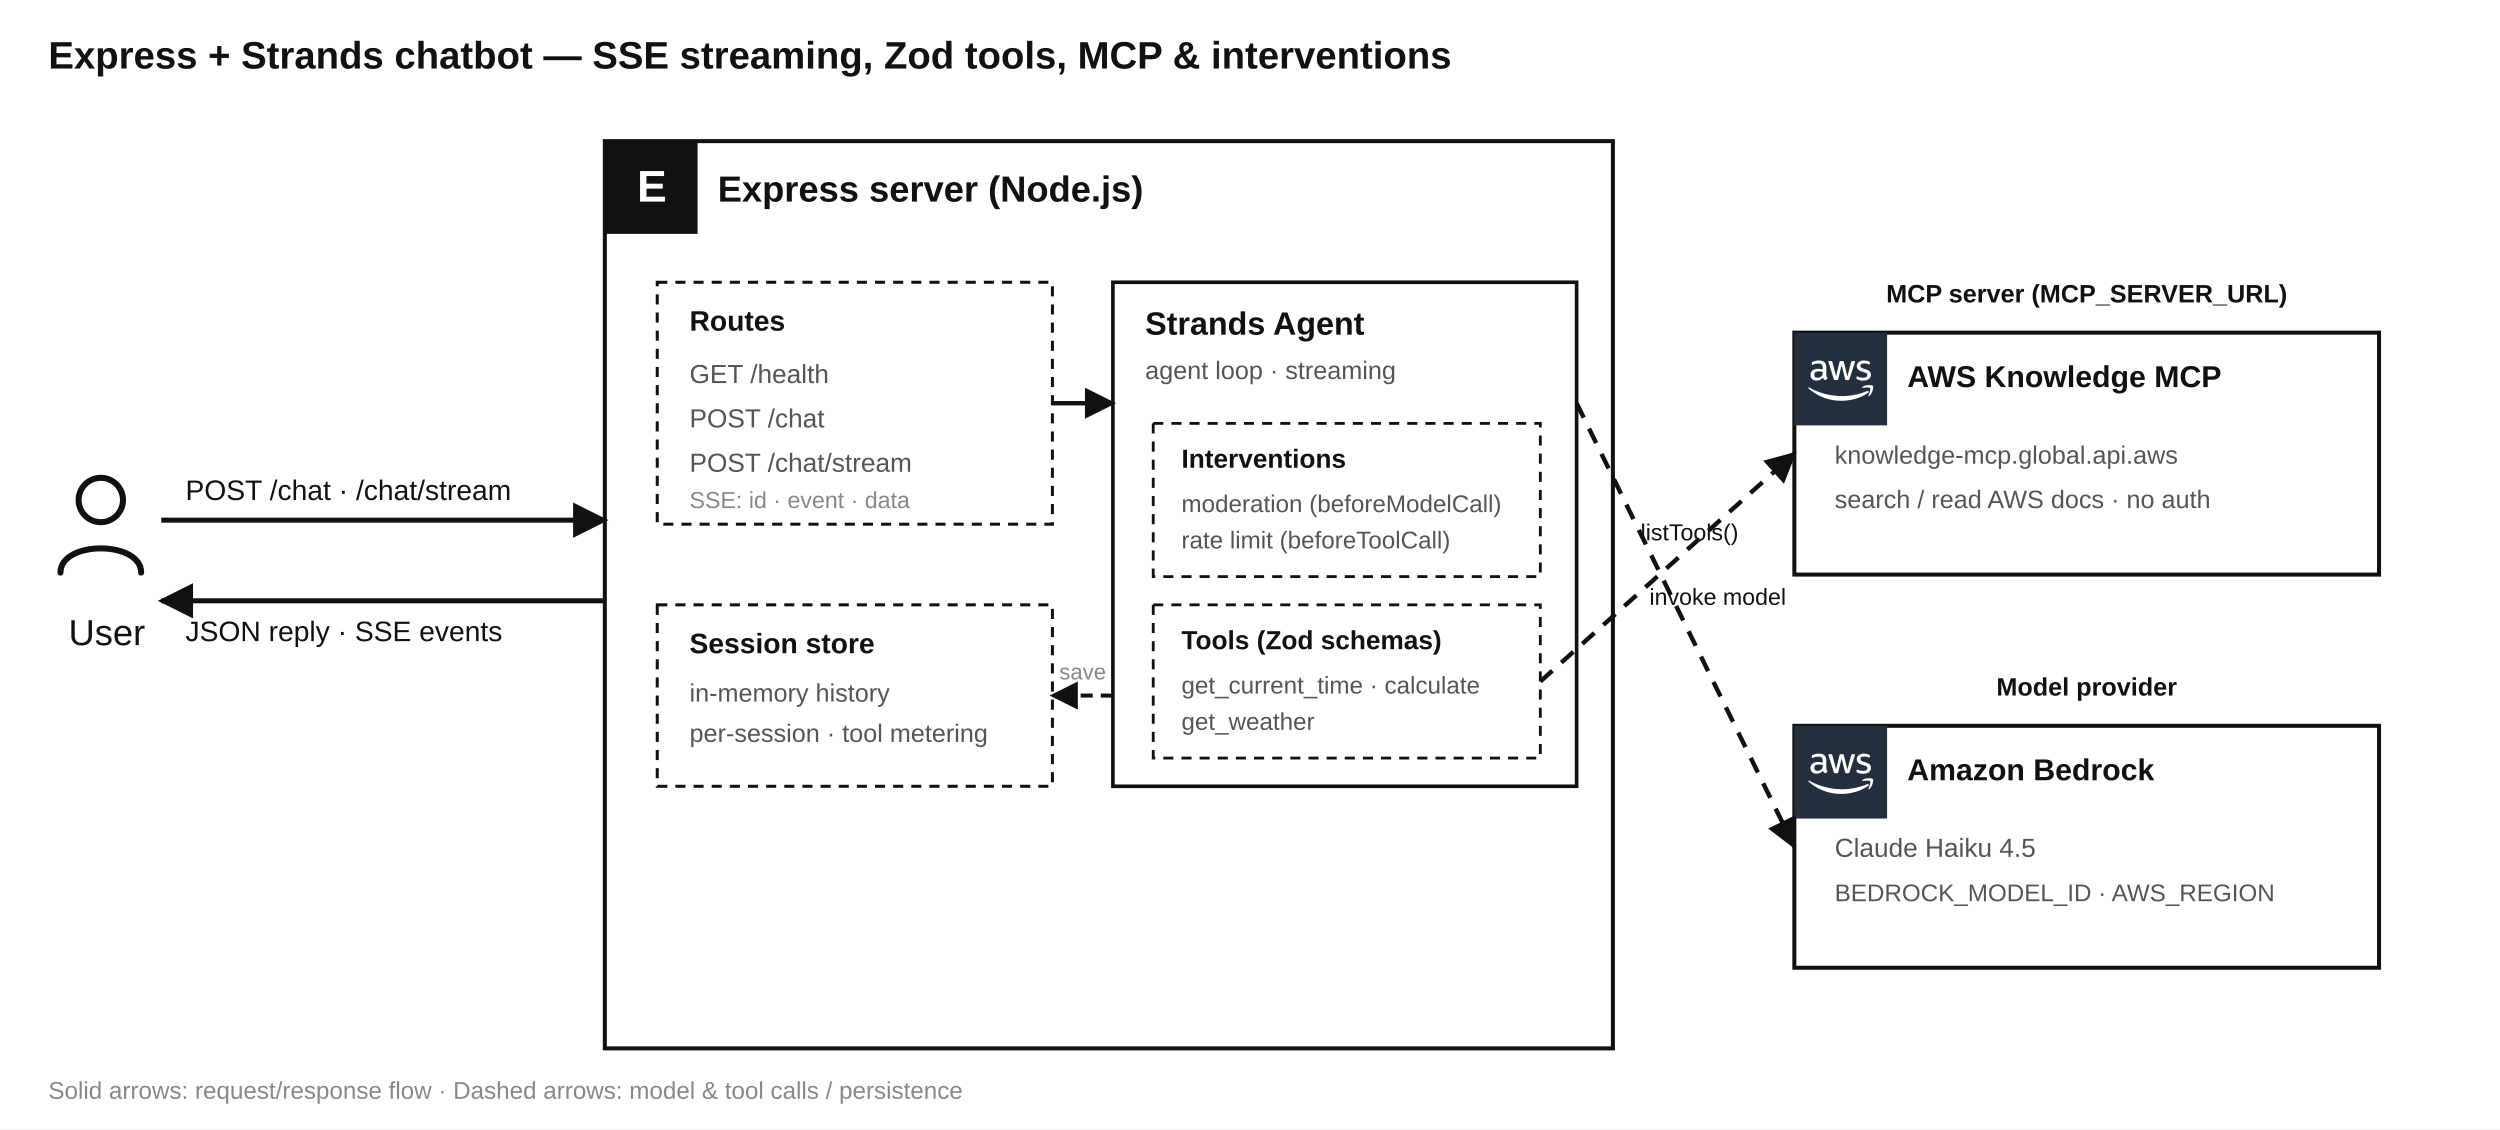
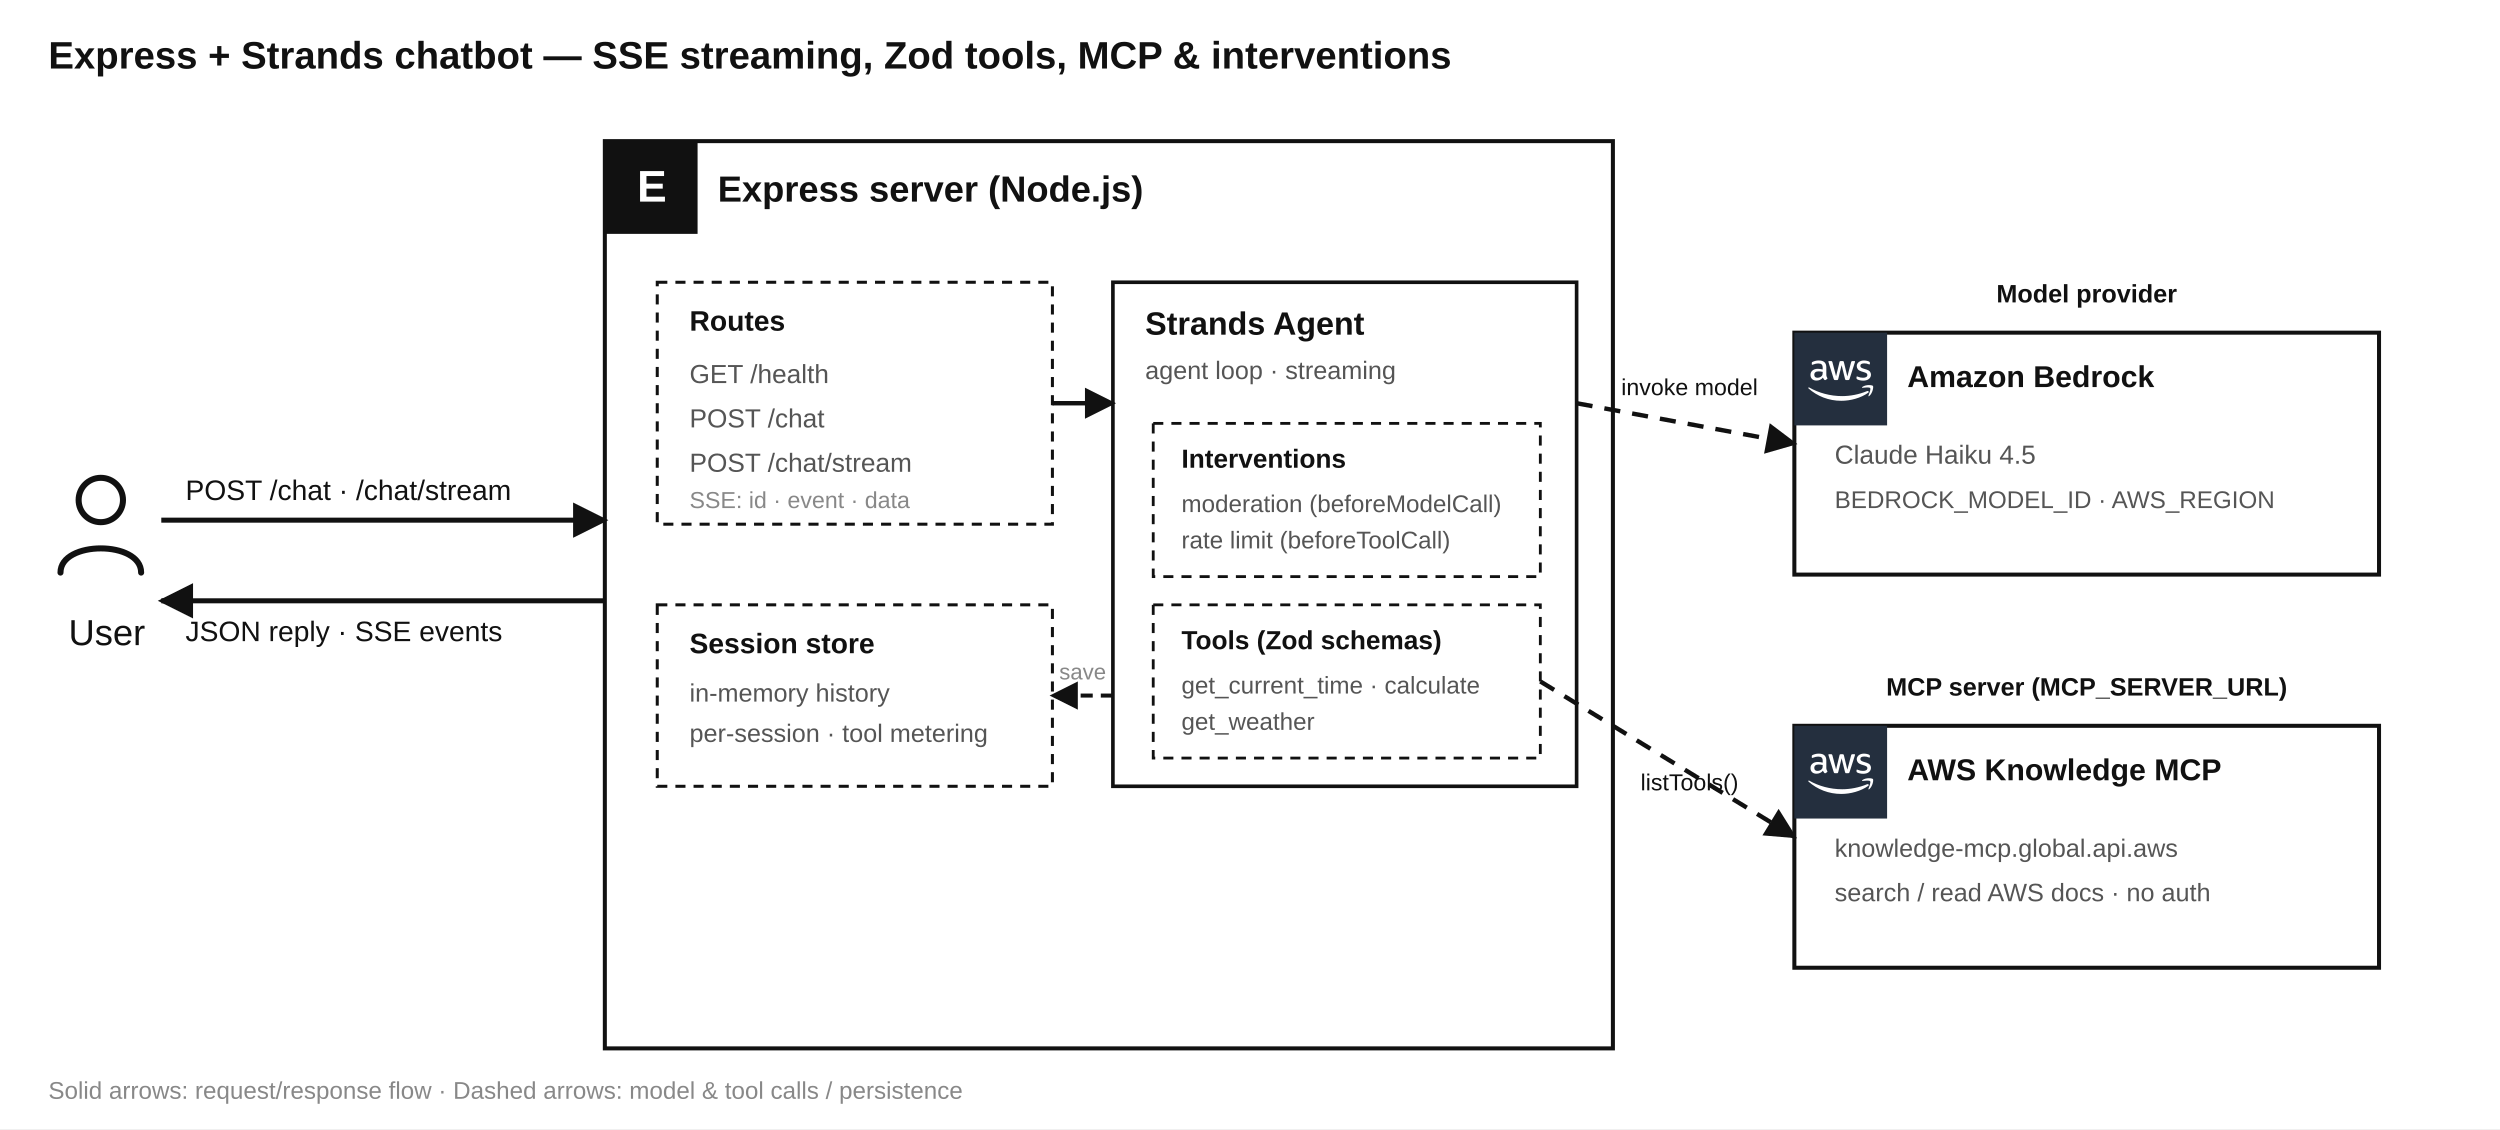
<svg xmlns="http://www.w3.org/2000/svg" viewBox="0 0 1240 560" font-family="Arial, Helvetica, sans-serif">
  <defs>
    <marker id="arrow" viewBox="0 0 10 10" refX="9" refY="5" markerWidth="7" markerHeight="7" orient="auto-start-reverse">
      <path d="M0 0 L10 5 L0 10 z" fill="#111" />
    </marker>
    <g id="user" fill="none" stroke="#111" stroke-width="3">
      <circle cx="26" cy="18" r="11" />
      <path d="M6 54 c0-16 40-16 40 0" stroke-linecap="round" />
    </g>
    <g id="aws-logo">
      <rect fill="#242F3E" x="0" y="0" width="40" height="40" />
      <path fill="#FFFFFF" d="M32.698,23.901 C33.059,24.37 32.298,26.3 31.957,27.164 C31.853,27.426 32.075,27.529 32.307,27.332 C33.82,26.048 34.212,23.357 33.901,22.969 C33.594,22.583 30.95,22.252 29.338,23.401 C29.089,23.578 29.132,23.822 29.407,23.79 C30.315,23.678 32.338,23.433 32.698,23.901 L32.698,23.901 Z M31.856,25.91 C32.374,25.532 31.93,24.969 31.402,25.19 C27.889,26.654 24.075,27.363 20.602,27.363 C15.459,27.363 10.475,25.974 6.446,23.668 C6.094,23.466 5.833,23.823 6.127,24.082 C9.86,27.398 14.796,29.391 20.274,29.391 C24.184,29.391 28.725,28.183 31.856,25.91 L31.856,25.91 Z M29.712,20.695 C29.214,20.695 28.727,20.642 28.253,20.534 C27.777,20.425 27.413,20.302 27.16,20.161 C27.005,20.077 26.908,19.989 26.869,19.903 C26.831,19.815 26.811,19.729 26.811,19.643 L26.811,19.174 C26.811,18.98 26.884,18.881 27.027,18.881 C27.082,18.881 27.14,18.894 27.2,18.914 C27.261,18.937 27.341,18.969 27.441,19.012 C27.761,19.153 28.108,19.26 28.485,19.336 C28.861,19.411 29.236,19.449 29.611,19.449 C30.208,19.449 30.669,19.347 30.995,19.141 C31.322,18.937 31.484,18.646 31.484,18.268 C31.484,18.008 31.399,17.793 31.227,17.619 C31.056,17.445 30.738,17.286 30.275,17.134 L28.9,16.713 C28.203,16.497 27.698,16.184 27.383,15.775 C27.068,15.363 26.911,14.916 26.911,14.428 C26.911,14.041 26.996,13.699 27.169,13.401 C27.339,13.104 27.564,12.851 27.845,12.64 C28.13,12.43 28.459,12.272 28.834,12.162 C29.208,12.055 29.606,12 30.026,12 C30.236,12 30.449,12.014 30.666,12.041 C30.881,12.067 31.085,12.103 31.278,12.146 C31.471,12.191 31.651,12.239 31.816,12.292 C31.982,12.347 32.114,12.401 32.215,12.454 C32.346,12.529 32.439,12.605 32.496,12.681 C32.551,12.756 32.579,12.858 32.579,12.989 L32.579,13.425 C32.579,13.62 32.507,13.716 32.362,13.716 C32.285,13.716 32.165,13.68 31.998,13.604 C31.458,13.365 30.848,13.248 30.177,13.248 C29.635,13.248 29.214,13.334 28.916,13.506 C28.617,13.68 28.468,13.955 28.468,14.333 C28.468,14.591 28.562,14.81 28.751,14.988 C28.939,15.166 29.286,15.336 29.795,15.499 L31.137,15.921 C31.822,16.135 32.311,16.433 32.603,16.809 C32.897,17.188 33.044,17.619 33.044,18.104 C33.044,18.505 32.961,18.864 32.794,19.182 C32.628,19.501 32.399,19.772 32.105,19.999 C31.813,20.226 31.463,20.398 31.054,20.517 C30.644,20.637 30.197,20.695 29.712,20.695 L29.712,20.695 Z M17.547,20.451 C17.381,20.451 17.26,20.424 17.182,20.364 C17.104,20.303 17.038,20.183 16.983,19.999 L14.761,12.842 C14.708,12.658 14.679,12.535 14.679,12.471 C14.679,12.32 14.757,12.244 14.912,12.244 L15.839,12.244 C16.016,12.244 16.14,12.274 16.213,12.334 C16.284,12.392 16.347,12.512 16.402,12.698 L17.993,18.818 L19.47,12.698 C19.514,12.512 19.574,12.392 19.651,12.334 C19.728,12.274 19.855,12.244 20.031,12.244 L20.796,12.244 C20.971,12.244 21.098,12.274 21.176,12.334 C21.253,12.392 21.314,12.512 21.358,12.698 L22.851,18.899 L24.491,12.698 C24.546,12.512 24.609,12.392 24.681,12.334 C24.754,12.274 24.877,12.244 25.054,12.244 L25.932,12.244 C26.088,12.244 26.165,12.32 26.165,12.471 C26.165,12.512 26.158,12.562 26.149,12.615 C26.136,12.671 26.116,12.746 26.081,12.842 L23.795,19.999 C23.74,20.183 23.673,20.303 23.595,20.364 C23.518,20.424 23.396,20.451 23.231,20.451 L22.418,20.451 C22.242,20.451 22.115,20.421 22.038,20.357 C21.961,20.292 21.9,20.166 21.856,19.984 L20.38,14.024 L18.923,19.984 C18.879,20.166 18.817,20.292 18.74,20.357 C18.662,20.421 18.536,20.451 18.359,20.451 L17.547,20.451 Z M9.939,19.449 C10.25,19.449 10.575,19.392 10.918,19.279 C11.26,19.165 11.558,18.969 11.812,18.687 C11.968,18.515 12.074,18.318 12.136,18.096 C12.196,17.876 12.225,17.609 12.225,17.295 L12.225,16.907 C11.951,16.842 11.661,16.791 11.356,16.753 C11.052,16.716 10.757,16.696 10.469,16.696 C9.84,16.696 9.369,16.82 9.061,17.069 C8.752,17.317 8.596,17.672 8.596,18.139 C8.596,18.57 8.713,18.895 8.945,19.117 C9.177,19.339 9.509,19.449 9.939,19.449 L9.939,19.449 Z M13.785,18.041 C13.785,18.386 13.82,18.66 13.892,18.866 C13.965,19.072 14.067,19.294 14.199,19.53 C14.243,19.606 14.265,19.676 14.265,19.739 C14.265,19.838 14.204,19.93 14.083,20.015 L13.486,20.405 C13.398,20.458 13.315,20.486 13.238,20.486 C13.137,20.486 13.044,20.443 12.956,20.357 C12.822,20.226 12.71,20.084 12.617,19.927 C12.521,19.771 12.425,19.588 12.326,19.383 C11.585,20.236 10.658,20.663 9.542,20.663 C8.746,20.663 8.116,20.443 7.651,19.999 C7.188,19.557 6.956,18.963 6.956,18.219 C6.956,17.432 7.243,16.796 7.819,16.316 C8.392,15.836 9.167,15.595 10.138,15.595 C10.459,15.595 10.793,15.62 11.141,15.668 C11.488,15.716 11.851,15.785 12.225,15.871 L12.225,15.192 C12.225,14.49 12.078,13.996 11.779,13.709 C11.481,13.423 10.968,13.281 10.239,13.281 C9.906,13.281 9.566,13.32 9.218,13.401 C8.871,13.482 8.53,13.587 8.199,13.716 C8.044,13.781 7.933,13.822 7.868,13.838 C7.802,13.854 7.752,13.862 7.719,13.862 C7.587,13.862 7.519,13.766 7.519,13.57 L7.519,13.118 C7.519,12.966 7.543,12.858 7.587,12.795 C7.631,12.729 7.719,12.664 7.852,12.6 C8.183,12.437 8.581,12.297 9.044,12.179 C9.509,12.06 10,12 10.52,12 C11.646,12 12.472,12.253 12.997,12.753 C13.521,13.255 13.785,14.013 13.785,15.028 L13.785,18.041 Z" />
    </g>
  </defs>
  <rect width="1240" height="560" fill="#ffffff" />
  <text x="24" y="34" font-size="19" font-weight="700" fill="#111">Express + Strands chatbot — SSE streaming, Zod tools, MCP &amp; interventions</text>
  <use href="#user" x="24" y="230" />
  <text x="34" y="320" font-size="18" fill="#111">User</text>
  <line x1="80" y1="258" x2="300" y2="258" stroke="#111" stroke-width="2.5" marker-end="url(#arrow)" />
  <text x="92" y="248" font-size="14" fill="#111">POST /chat · /chat/stream</text>
  <line x1="300" y1="298" x2="80" y2="298" stroke="#111" stroke-width="2.5" marker-end="url(#arrow)" />
  <text x="92" y="318" font-size="14" fill="#111">JSON reply · SSE events</text>
  <rect x="300" y="70" width="500" height="450" fill="none" stroke="#111" stroke-width="2" />
  <rect x="300" y="70" width="46" height="46" fill="#111" />
  <text x="316" y="100" font-size="22" font-weight="700" fill="#fff">E</text>
  <text x="356" y="100" font-size="18" font-weight="700" fill="#111">Express server (Node.js)</text>
  <rect x="326" y="140" width="196" height="120" fill="none" stroke="#111" stroke-width="1.5" stroke-dasharray="5 4" />
  <text x="342" y="164" font-size="14" font-weight="700" fill="#111">Routes</text>
  <text x="342" y="190" font-size="13" fill="#555">GET  /health</text>
  <text x="342" y="212" font-size="13" fill="#555">POST /chat</text>
  <text x="342" y="234" font-size="13" fill="#555">POST /chat/stream</text>
  <text x="342" y="252" font-size="11.5" fill="#888">SSE: id · event · data</text>
  <rect x="326" y="300" width="196" height="90" fill="none" stroke="#111" stroke-width="1.5" stroke-dasharray="5 4" />
  <text x="342" y="324" font-size="14" font-weight="700" fill="#111">Session store</text>
  <text x="342" y="348" font-size="12.5" fill="#555">in-memory history</text>
  <text x="342" y="368" font-size="12.5" fill="#555">per-session · tool metering</text>
  <rect x="552" y="140" width="230" height="250" fill="none" stroke="#111" stroke-width="1.8" />
  <text x="568" y="166" font-size="16" font-weight="700" fill="#111">Strands Agent</text>
  <text x="568" y="188" font-size="12.5" fill="#555">agent loop · streaming</text>
  <rect x="572" y="210" width="192" height="76" fill="none" stroke="#111" stroke-width="1.4" stroke-dasharray="5 4" />
  <text x="586" y="232" font-size="13" font-weight="700" fill="#111">Interventions</text>
  <text x="586" y="254" font-size="12" fill="#555">moderation (beforeModelCall)</text>
  <text x="586" y="272" font-size="12" fill="#555">rate limit (beforeToolCall)</text>
  <rect x="572" y="300" width="192" height="76" fill="none" stroke="#111" stroke-width="1.4" stroke-dasharray="5 4" />
  <text x="586" y="322" font-size="13" font-weight="700" fill="#111">Tools (Zod schemas)</text>
  <text x="586" y="344" font-size="12" fill="#555">get_current_time · calculate</text>
  <text x="586" y="362" font-size="12" fill="#555">get_weather</text>
  <line x1="522" y1="200" x2="552" y2="200" stroke="#111" stroke-width="2.2" marker-end="url(#arrow)" />
  <line x1="552" y1="345" x2="522" y2="345" stroke="#111" stroke-width="2" stroke-dasharray="6 4" marker-end="url(#arrow)" />
  <text x="537" y="337" font-size="11" fill="#888" text-anchor="middle">save</text>
-   <text x="1035" y="150" font-size="12.5" font-weight="700" fill="#111" text-anchor="middle">MCP server (MCP_SERVER_URL)</text>
+   <text x="1035" y="150" font-size="12.5" font-weight="700" fill="#111" text-anchor="middle">Model provider</text>
  <rect x="890" y="165" width="290" height="120" fill="none" stroke="#111" stroke-width="2" />
  <use href="#aws-logo" transform="translate(890,165) scale(1.15)" />
-   <text x="946" y="192" font-size="15" font-weight="700" fill="#111">AWS Knowledge MCP</text>
-   <text x="910" y="230" font-size="12.5" fill="#555">knowledge-mcp.global.api.aws</text>
-   <text x="910" y="252" font-size="12.5" fill="#555">search / read AWS docs · no auth</text>
-   <line x1="764" y1="338" x2="890" y2="225" stroke="#111" stroke-width="2.2" stroke-dasharray="8 6" marker-end="url(#arrow)" />
-   <text x="838" y="268" font-size="11.5" fill="#111" text-anchor="middle">listTools()</text>
-   <text x="1035" y="345" font-size="12.5" font-weight="700" fill="#111" text-anchor="middle">Model provider</text>
+   <text x="946" y="192" font-size="15" font-weight="700" fill="#111">Amazon Bedrock</text>
+   <text x="910" y="230" font-size="13" fill="#555">Claude Haiku 4.5</text>
+   <text x="910" y="252" font-size="12" fill="#555">BEDROCK_MODEL_ID · AWS_REGION</text>
+   <line x1="782" y1="200" x2="890" y2="220" stroke="#111" stroke-width="2.2" stroke-dasharray="8 6" marker-end="url(#arrow)" />
+   <text x="838" y="196" font-size="11.5" fill="#111" text-anchor="middle">invoke model</text>
+   <text x="1035" y="345" font-size="12.5" font-weight="700" fill="#111" text-anchor="middle">MCP server (MCP_SERVER_URL)</text>
  <rect x="890" y="360" width="290" height="120" fill="none" stroke="#111" stroke-width="2" />
  <use href="#aws-logo" transform="translate(890,360) scale(1.15)" />
-   <text x="946" y="387" font-size="15" font-weight="700" fill="#111">Amazon Bedrock</text>
-   <text x="910" y="425" font-size="13" fill="#555">Claude Haiku 4.5</text>
-   <text x="910" y="447" font-size="12" fill="#555">BEDROCK_MODEL_ID · AWS_REGION</text>
-   <line x1="782" y1="200" x2="890" y2="420" stroke="#111" stroke-width="2.2" stroke-dasharray="8 6" marker-end="url(#arrow)" />
-   <text x="852" y="300" font-size="11.5" fill="#111" text-anchor="middle">invoke model</text>
+   <text x="946" y="387" font-size="15" font-weight="700" fill="#111">AWS Knowledge MCP</text>
+   <text x="910" y="425" font-size="12.5" fill="#555">knowledge-mcp.global.api.aws</text>
+   <text x="910" y="447" font-size="12.5" fill="#555">search / read AWS docs · no auth</text>
+   <line x1="764" y1="338" x2="890" y2="415" stroke="#111" stroke-width="2.2" stroke-dasharray="8 6" marker-end="url(#arrow)" />
+   <text x="838" y="392" font-size="11.5" fill="#111" text-anchor="middle">listTools()</text>
  <text x="24" y="545" font-size="12" fill="#888">Solid arrows: request/response flow · Dashed arrows: model &amp; tool calls / persistence</text>
</svg>
